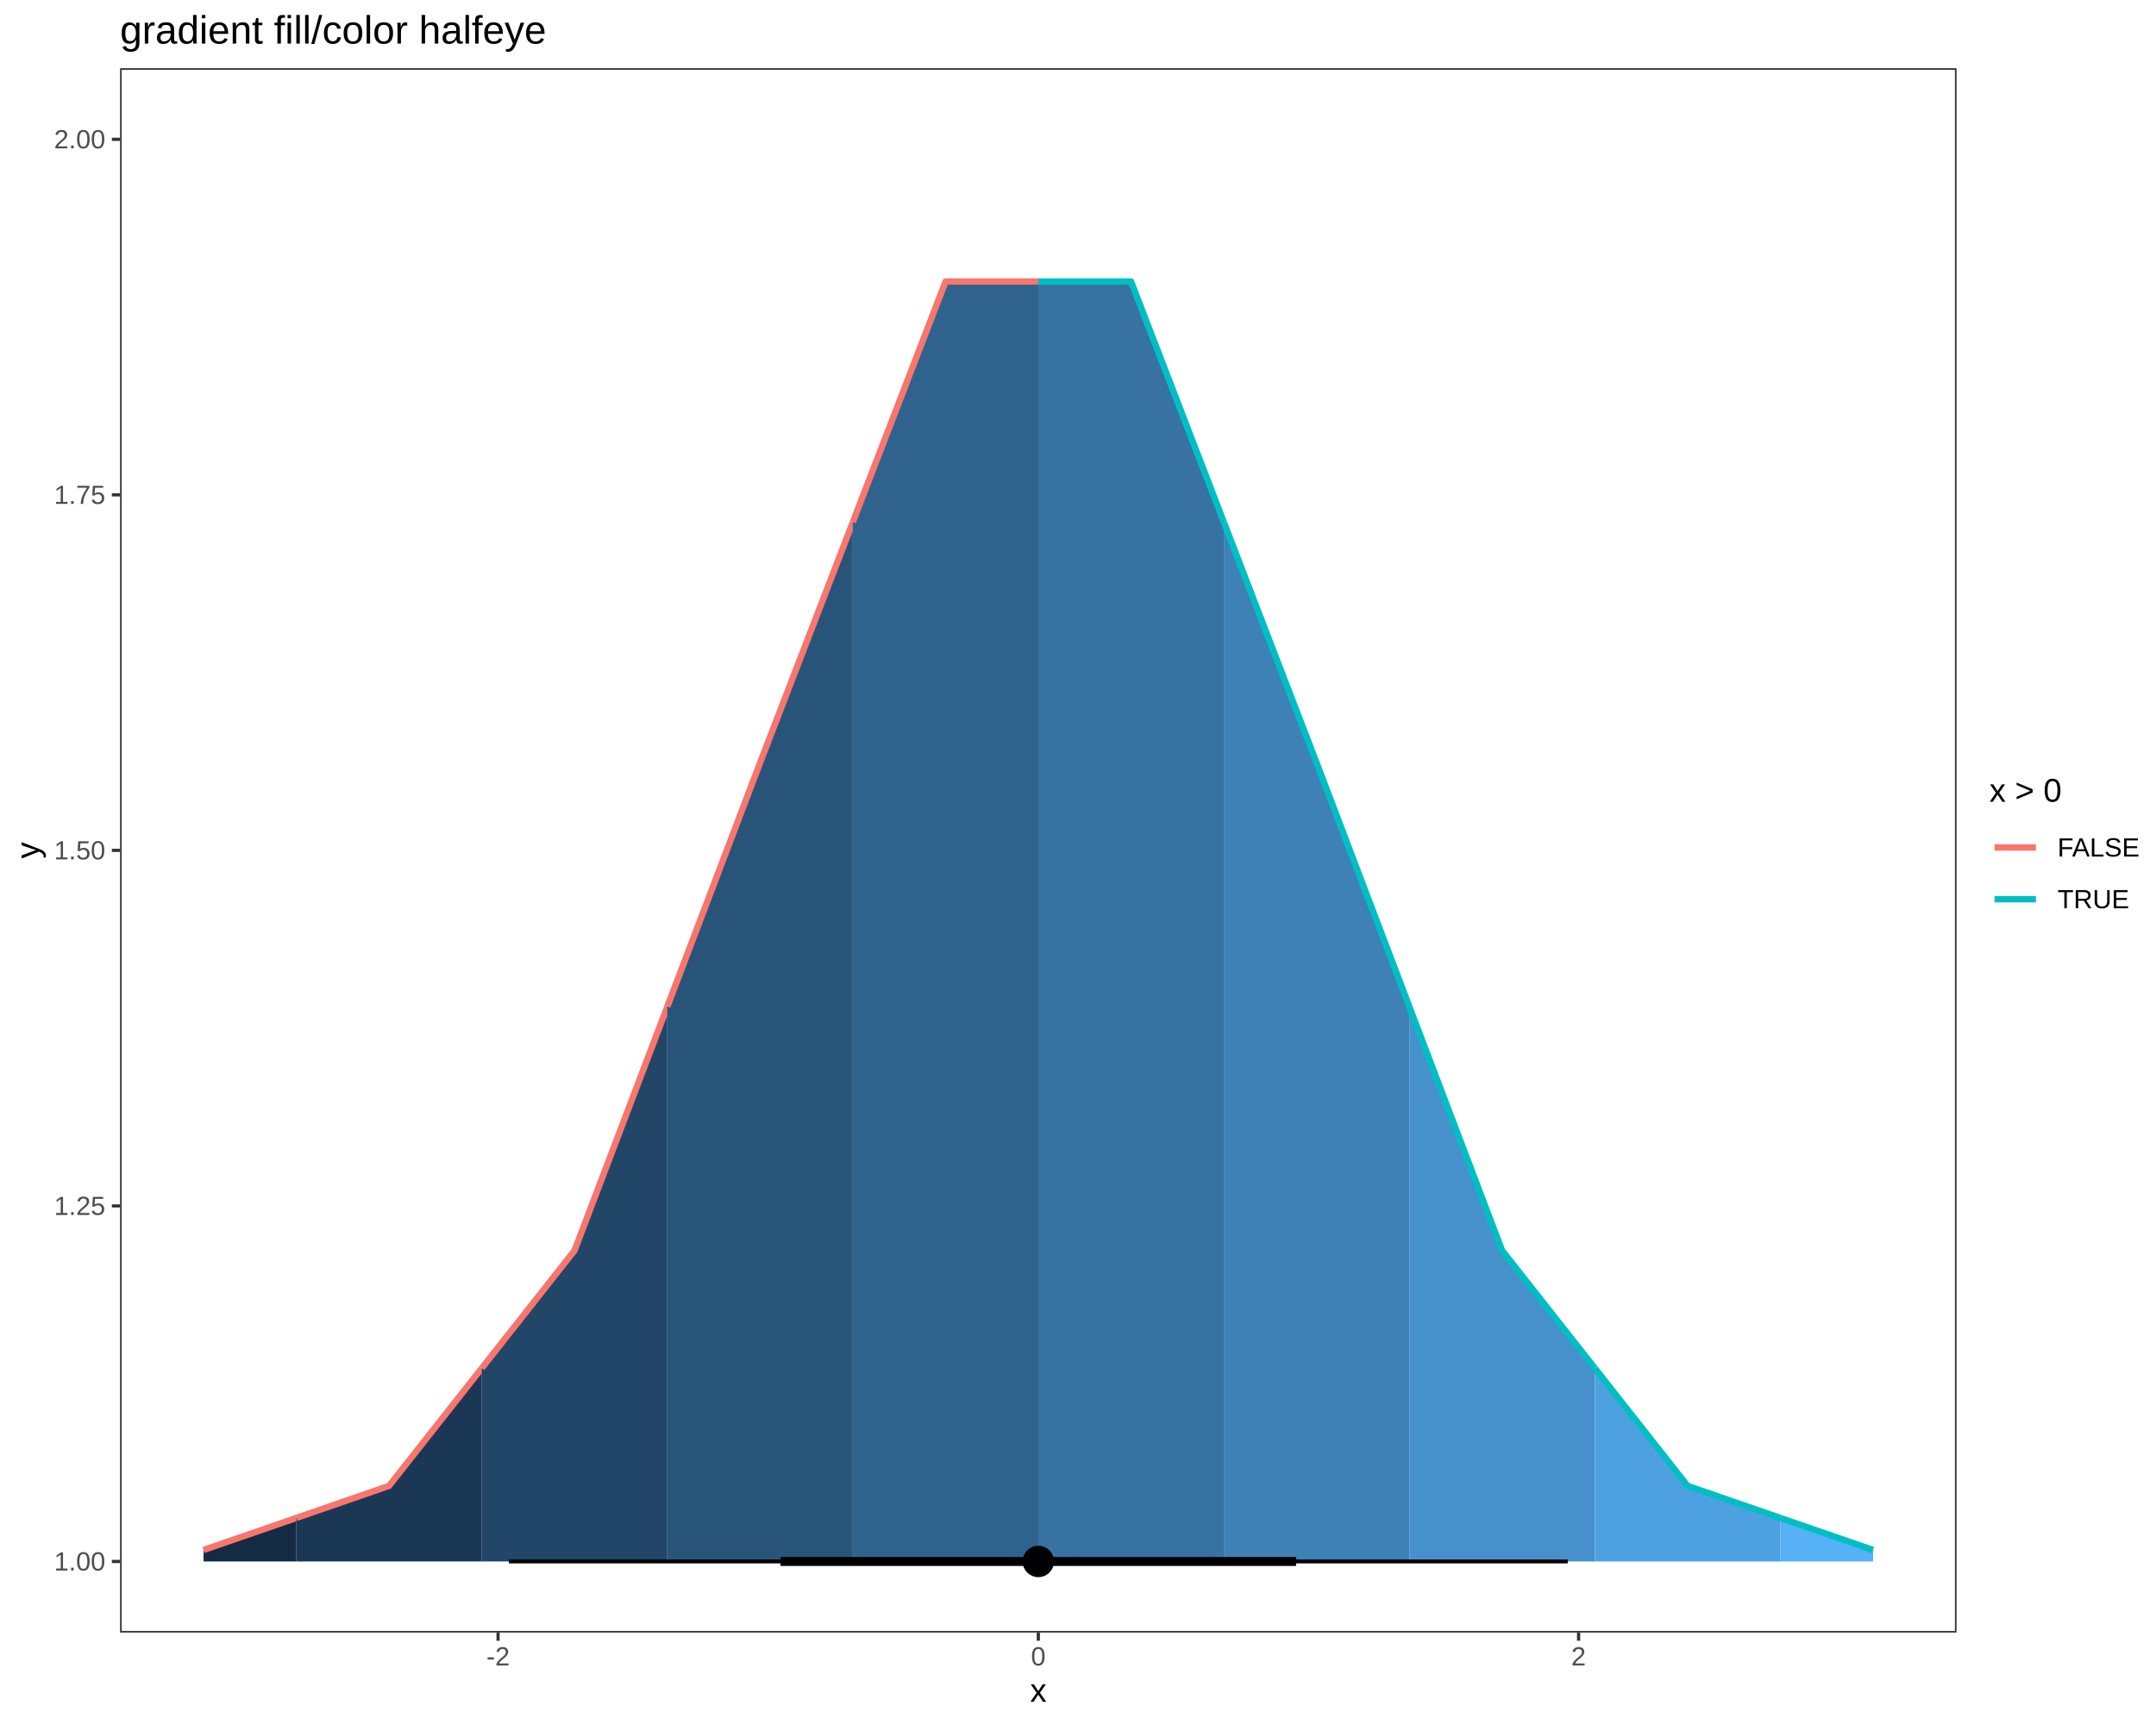
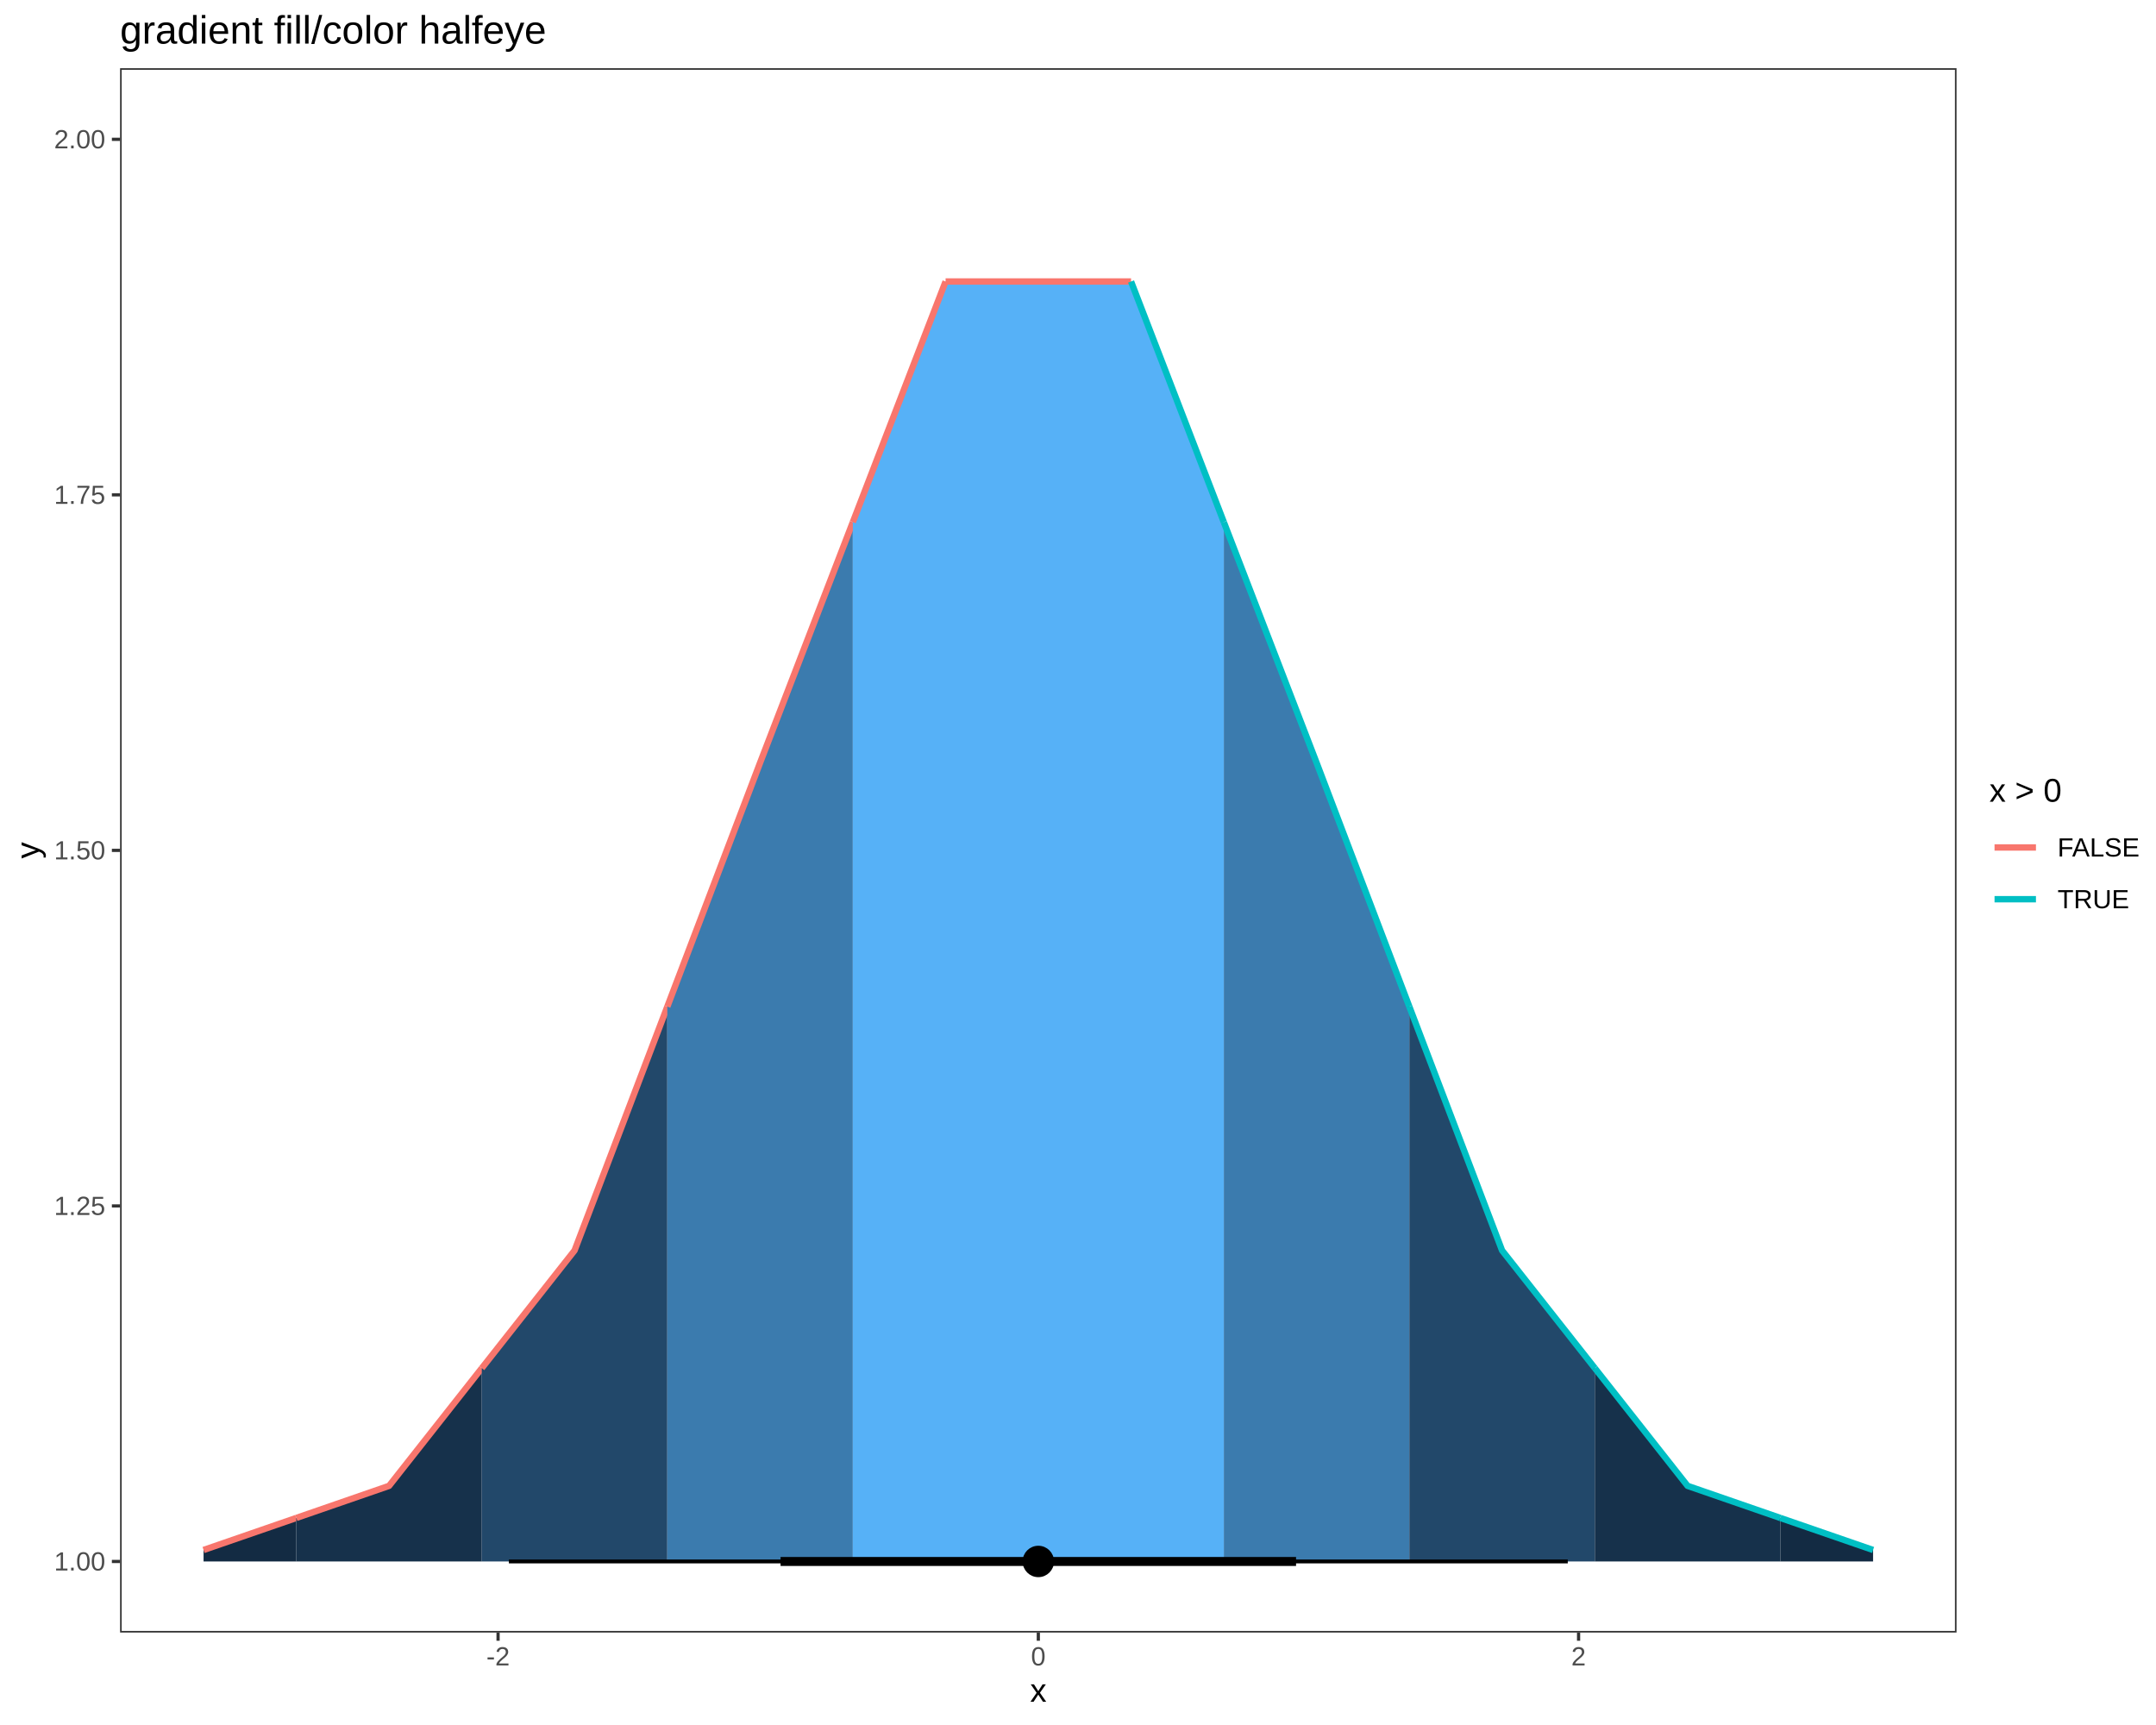
<svg xmlns="http://www.w3.org/2000/svg" viewBox="0 0 720.00 576.00">
  <defs>
    <style type="text/css">
    line, polyline, polygon, path, rect, circle {
      fill: none;
      stroke: #000000;
      stroke-linecap: round;
      stroke-linejoin: round;
      stroke-miterlimit: 10.00;
    }
  </style>
  </defs>
  <rect width="100%" height="100%" style="stroke: none; fill: #FFFFFF;" />
  <rect x="0.00" y="0.00" width="720.00" height="576.00" style="stroke-width: 1.07; stroke: #FFFFFF; fill: #FFFFFF;" />
  <defs>
    <clipPath id="cpNDAuMTB8NjUzLjQwfDU0NS4xM3wyMi43Nw==">
      <rect x="40.10" y="22.77" width="613.29" height="522.36" />
    </clipPath>
  </defs>
  <rect x="40.10" y="22.77" width="613.29" height="522.36" style="stroke-width: 1.07; stroke: none; fill: #FFFFFF;" clip-path="url(#cpNDAuMTB8NjUzLjQwfDU0NS4xM3wyMi43Nw==)" />
  <polygon points="67.98,517.56 98.96,506.86 98.96,521.39 67.98,521.39 " style="stroke-width: 2.13; stroke: none; fill: #132B43;" clip-path="url(#cpNDAuMTB8NjUzLjQwfDU0NS4xM3wyMi43Nw==)" />
  <polyline points="67.98,517.56 98.96,506.86 " style="stroke-width: 2.13; stroke: #F8766D; stroke-linecap: butt;" clip-path="url(#cpNDAuMTB8NjUzLjQwfDU0NS4xM3wyMi43Nw==)" />
-   <polygon points="98.96,506.86 129.93,496.15 160.90,456.85 160.90,521.39 129.93,521.39 98.96,521.39 " style="stroke-width: 2.13; stroke: none; fill: #1A3855;" clip-path="url(#cpNDAuMTB8NjUzLjQwfDU0NS4xM3wyMi43Nw==)" />
+   <polygon points="98.96,506.86 129.93,496.15 160.90,456.85 160.90,521.39 129.93,521.39 98.96,521.39 " style="stroke-width: 2.13; stroke: none; fill: #16314B;" clip-path="url(#cpNDAuMTB8NjUzLjQwfDU0NS4xM3wyMi43Nw==)" />
  <polyline points="98.96,506.86 129.93,496.15 160.90,456.85 " style="stroke-width: 2.13; stroke: #F8766D; stroke-linecap: butt;" clip-path="url(#cpNDAuMTB8NjUzLjQwfDU0NS4xM3wyMi43Nw==)" />
-   <polygon points="160.90,456.85 191.88,417.54 222.85,336.12 222.85,521.39 191.88,521.39 160.90,521.39 " style="stroke-width: 2.13; stroke: none; fill: #214667;" clip-path="url(#cpNDAuMTB8NjUzLjQwfDU0NS4xM3wyMi43Nw==)" />
+   <polygon points="160.90,456.85 191.88,417.54 222.85,336.12 222.85,521.39 191.88,521.39 160.90,521.39 " style="stroke-width: 2.13; stroke: none; fill: #22486A;" clip-path="url(#cpNDAuMTB8NjUzLjQwfDU0NS4xM3wyMi43Nw==)" />
  <polyline points="160.90,456.85 191.88,417.54 222.85,336.12 " style="stroke-width: 2.13; stroke: #F8766D; stroke-linecap: butt;" clip-path="url(#cpNDAuMTB8NjUzLjQwfDU0NS4xM3wyMi43Nw==)" />
-   <polygon points="222.85,336.12 253.83,254.69 284.80,174.35 284.80,521.39 253.83,521.39 222.85,521.39 " style="stroke-width: 2.13; stroke: none; fill: #28547A;" clip-path="url(#cpNDAuMTB8NjUzLjQwfDU0NS4xM3wyMi43Nw==)" />
+   <polygon points="222.85,336.12 253.83,254.69 284.80,174.35 284.80,521.39 253.83,521.39 222.85,521.39 " style="stroke-width: 2.13; stroke: none; fill: #3B7BAE;" clip-path="url(#cpNDAuMTB8NjUzLjQwfDU0NS4xM3wyMi43Nw==)" />
  <polyline points="222.85,336.12 253.83,254.69 284.80,174.35 " style="stroke-width: 2.13; stroke: #F8766D; stroke-linecap: butt;" clip-path="url(#cpNDAuMTB8NjUzLjQwfDU0NS4xM3wyMi43Nw==)" />
-   <polygon points="284.80,174.35 315.78,94.00 346.75,94.00 346.75,521.39 315.78,521.39 284.80,521.39 " style="stroke-width: 2.13; stroke: none; fill: #2F638E;" clip-path="url(#cpNDAuMTB8NjUzLjQwfDU0NS4xM3wyMi43Nw==)" />
-   <polyline points="284.80,174.35 315.78,94.00 346.75,94.00 " style="stroke-width: 2.13; stroke: #F8766D; stroke-linecap: butt;" clip-path="url(#cpNDAuMTB8NjUzLjQwfDU0NS4xM3wyMi43Nw==)" />
-   <polygon points="346.75,94.00 377.72,94.00 408.70,174.35 408.70,521.39 377.72,521.39 346.75,521.39 " style="stroke-width: 2.13; stroke: none; fill: #3772A2;" clip-path="url(#cpNDAuMTB8NjUzLjQwfDU0NS4xM3wyMi43Nw==)" />
-   <polyline points="346.75,94.00 377.72,94.00 408.70,174.35 " style="stroke-width: 2.13; stroke: #00BFC4; stroke-linecap: butt;" clip-path="url(#cpNDAuMTB8NjUzLjQwfDU0NS4xM3wyMi43Nw==)" />
-   <polygon points="408.70,174.35 439.67,254.69 470.65,336.12 470.65,521.39 439.67,521.39 408.70,521.39 " style="stroke-width: 2.13; stroke: none; fill: #3E81B7;" clip-path="url(#cpNDAuMTB8NjUzLjQwfDU0NS4xM3wyMi43Nw==)" />
+   <polygon points="284.80,174.35 315.78,94.00 377.72,94.00 408.70,174.35 408.70,521.39 377.72,521.39 315.78,521.39 284.80,521.39 " style="stroke-width: 2.13; stroke: none; fill: #56B1F7;" clip-path="url(#cpNDAuMTB8NjUzLjQwfDU0NS4xM3wyMi43Nw==)" />
+   <line x1="284.80" y1="174.35" x2="315.78" y2="94.00" style="stroke-width: 2.13; stroke: #F8766D; stroke-linecap: butt;" clip-path="url(#cpNDAuMTB8NjUzLjQwfDU0NS4xM3wyMi43Nw==)" />
+   <line x1="315.78" y1="94.00" x2="377.72" y2="94.00" style="stroke-width: 2.13; stroke: #F8766D; stroke-linecap: butt;" clip-path="url(#cpNDAuMTB8NjUzLjQwfDU0NS4xM3wyMi43Nw==)" />
+   <line x1="377.72" y1="94.00" x2="408.70" y2="174.35" style="stroke-width: 2.13; stroke: #00BFC4; stroke-linecap: butt;" clip-path="url(#cpNDAuMTB8NjUzLjQwfDU0NS4xM3wyMi43Nw==)" />
+   <polygon points="408.70,174.35 439.67,254.69 470.65,336.12 470.65,521.39 439.67,521.39 408.70,521.39 " style="stroke-width: 2.13; stroke: none; fill: #3B7BAE;" clip-path="url(#cpNDAuMTB8NjUzLjQwfDU0NS4xM3wyMi43Nw==)" />
  <polyline points="408.70,174.35 439.67,254.69 470.65,336.12 " style="stroke-width: 2.13; stroke: #00BFC4; stroke-linecap: butt;" clip-path="url(#cpNDAuMTB8NjUzLjQwfDU0NS4xM3wyMi43Nw==)" />
-   <polygon points="470.65,336.12 501.62,417.54 532.60,456.85 532.60,521.39 501.62,521.39 470.65,521.39 " style="stroke-width: 2.13; stroke: none; fill: #4691CC;" clip-path="url(#cpNDAuMTB8NjUzLjQwfDU0NS4xM3wyMi43Nw==)" />
+   <polygon points="470.65,336.12 501.62,417.54 532.60,456.85 532.60,521.39 501.62,521.39 470.65,521.39 " style="stroke-width: 2.13; stroke: none; fill: #22486A;" clip-path="url(#cpNDAuMTB8NjUzLjQwfDU0NS4xM3wyMi43Nw==)" />
  <polyline points="470.65,336.12 501.62,417.54 532.60,456.85 " style="stroke-width: 2.13; stroke: #00BFC4; stroke-linecap: butt;" clip-path="url(#cpNDAuMTB8NjUzLjQwfDU0NS4xM3wyMi43Nw==)" />
-   <polygon points="532.60,456.85 563.57,496.15 594.54,506.86 594.54,521.39 563.57,521.39 532.60,521.39 " style="stroke-width: 2.13; stroke: none; fill: #4EA1E1;" clip-path="url(#cpNDAuMTB8NjUzLjQwfDU0NS4xM3wyMi43Nw==)" />
+   <polygon points="532.60,456.85 563.57,496.15 594.54,506.86 594.54,521.39 563.57,521.39 532.60,521.39 " style="stroke-width: 2.13; stroke: none; fill: #16314B;" clip-path="url(#cpNDAuMTB8NjUzLjQwfDU0NS4xM3wyMi43Nw==)" />
  <polyline points="532.60,456.85 563.57,496.15 594.54,506.86 " style="stroke-width: 2.13; stroke: #00BFC4; stroke-linecap: butt;" clip-path="url(#cpNDAuMTB8NjUzLjQwfDU0NS4xM3wyMi43Nw==)" />
-   <polygon points="594.54,506.86 625.52,517.56 625.52,521.39 594.54,521.39 " style="stroke-width: 2.13; stroke: none; fill: #56B1F7;" clip-path="url(#cpNDAuMTB8NjUzLjQwfDU0NS4xM3wyMi43Nw==)" />
+   <polygon points="594.54,506.86 625.52,517.56 625.52,521.39 594.54,521.39 " style="stroke-width: 2.13; stroke: none; fill: #132B43;" clip-path="url(#cpNDAuMTB8NjUzLjQwfDU0NS4xM3wyMi43Nw==)" />
  <polyline points="594.54,506.86 625.52,517.56 " style="stroke-width: 2.13; stroke: #00BFC4; stroke-linecap: butt;" clip-path="url(#cpNDAuMTB8NjUzLjQwfDU0NS4xM3wyMi43Nw==)" />
  <line x1="169.94" y1="521.39" x2="523.56" y2="521.39" style="stroke-width: 1.28; stroke-linecap: butt;" clip-path="url(#cpNDAuMTB8NjUzLjQwfDU0NS4xM3wyMi43Nw==)" />
  <line x1="260.67" y1="521.39" x2="432.82" y2="521.39" style="stroke-width: 2.99; stroke-linecap: butt;" clip-path="url(#cpNDAuMTB8NjUzLjQwfDU0NS4xM3wyMi43Nw==)" />
  <circle cx="346.75" cy="521.39" r="1.86pt" style="stroke-width: 1.42; fill: #000000;" clip-path="url(#cpNDAuMTB8NjUzLjQwfDU0NS4xM3wyMi43Nw==)" />
  <circle cx="346.75" cy="521.39" r="3.40pt" style="stroke-width: 1.42; fill: #000000;" clip-path="url(#cpNDAuMTB8NjUzLjQwfDU0NS4xM3wyMi43Nw==)" />
  <rect x="40.10" y="22.77" width="613.29" height="522.36" style="stroke-width: 1.07; stroke: #333333;" clip-path="url(#cpNDAuMTB8NjUzLjQwfDU0NS4xM3wyMi43Nw==)" />
  <defs>
    <clipPath id="cpMC4wMHw3MjAuMDB8NTc2LjAwfDAuMDA=">
      <rect x="0.00" y="0.00" width="720.00" height="576.00" />
    </clipPath>
  </defs>
  <g clip-path="url(#cpMC4wMHw3MjAuMDB8NTc2LjAwfDAuMDA=)">
    <text x="18.06" y="524.41" style="font-size: 8.80px; fill: #4D4D4D; font-family: Liberation Sans;" textLength="17.11px" lengthAdjust="spacingAndGlyphs">1.00</text>
  </g>
  <g clip-path="url(#cpMC4wMHw3MjAuMDB8NTc2LjAwfDAuMDA=)">
    <text x="18.06" y="405.69" style="font-size: 8.80px; fill: #4D4D4D; font-family: Liberation Sans;" textLength="17.11px" lengthAdjust="spacingAndGlyphs">1.25</text>
  </g>
  <g clip-path="url(#cpMC4wMHw3MjAuMDB8NTc2LjAwfDAuMDA=)">
    <text x="18.06" y="286.97" style="font-size: 8.80px; fill: #4D4D4D; font-family: Liberation Sans;" textLength="17.11px" lengthAdjust="spacingAndGlyphs">1.50</text>
  </g>
  <g clip-path="url(#cpMC4wMHw3MjAuMDB8NTc2LjAwfDAuMDA=)">
    <text x="18.06" y="168.26" style="font-size: 8.80px; fill: #4D4D4D; font-family: Liberation Sans;" textLength="17.11px" lengthAdjust="spacingAndGlyphs">1.75</text>
  </g>
  <g clip-path="url(#cpMC4wMHw3MjAuMDB8NTc2LjAwfDAuMDA=)">
    <text x="18.06" y="49.54" style="font-size: 8.80px; fill: #4D4D4D; font-family: Liberation Sans;" textLength="17.11px" lengthAdjust="spacingAndGlyphs">2.00</text>
  </g>
  <polyline points="37.36,521.39 40.10,521.39 " style="stroke-width: 1.07; stroke: #333333; stroke-linecap: butt;" clip-path="url(#cpMC4wMHw3MjAuMDB8NTc2LjAwfDAuMDA=)" />
  <polyline points="37.36,402.67 40.10,402.67 " style="stroke-width: 1.07; stroke: #333333; stroke-linecap: butt;" clip-path="url(#cpMC4wMHw3MjAuMDB8NTc2LjAwfDAuMDA=)" />
  <polyline points="37.36,283.95 40.10,283.95 " style="stroke-width: 1.07; stroke: #333333; stroke-linecap: butt;" clip-path="url(#cpMC4wMHw3MjAuMDB8NTc2LjAwfDAuMDA=)" />
  <polyline points="37.36,165.23 40.10,165.23 " style="stroke-width: 1.07; stroke: #333333; stroke-linecap: butt;" clip-path="url(#cpMC4wMHw3MjAuMDB8NTc2LjAwfDAuMDA=)" />
  <polyline points="37.36,46.52 40.10,46.52 " style="stroke-width: 1.07; stroke: #333333; stroke-linecap: butt;" clip-path="url(#cpMC4wMHw3MjAuMDB8NTc2LjAwfDAuMDA=)" />
  <polyline points="166.33,547.87 166.33,545.13 " style="stroke-width: 1.07; stroke: #333333; stroke-linecap: butt;" clip-path="url(#cpMC4wMHw3MjAuMDB8NTc2LjAwfDAuMDA=)" />
  <polyline points="346.75,547.87 346.75,545.13 " style="stroke-width: 1.07; stroke: #333333; stroke-linecap: butt;" clip-path="url(#cpMC4wMHw3MjAuMDB8NTc2LjAwfDAuMDA=)" />
  <polyline points="527.17,547.87 527.17,545.13 " style="stroke-width: 1.07; stroke: #333333; stroke-linecap: butt;" clip-path="url(#cpMC4wMHw3MjAuMDB8NTc2LjAwfDAuMDA=)" />
  <g clip-path="url(#cpMC4wMHw3MjAuMDB8NTc2LjAwfDAuMDA=)">
    <text x="162.42" y="556.11" style="font-size: 8.80px; fill: #4D4D4D; font-family: Liberation Sans;" textLength="7.81px" lengthAdjust="spacingAndGlyphs">-2</text>
  </g>
  <g clip-path="url(#cpMC4wMHw3MjAuMDB8NTc2LjAwfDAuMDA=)">
    <text x="344.30" y="556.11" style="font-size: 8.80px; fill: #4D4D4D; font-family: Liberation Sans;" textLength="4.89px" lengthAdjust="spacingAndGlyphs">0</text>
  </g>
  <g clip-path="url(#cpMC4wMHw3MjAuMDB8NTc2LjAwfDAuMDA=)">
    <text x="524.72" y="556.11" style="font-size: 8.80px; fill: #4D4D4D; font-family: Liberation Sans;" textLength="4.89px" lengthAdjust="spacingAndGlyphs">2</text>
  </g>
  <g clip-path="url(#cpMC4wMHw3MjAuMDB8NTc2LjAwfDAuMDA=)">
    <text x="344.00" y="568.24" style="font-size: 11.00px; font-family: Liberation Sans;" textLength="5.50px" lengthAdjust="spacingAndGlyphs">x</text>
  </g>
  <g clip-path="url(#cpMC4wMHw3MjAuMDB8NTc2LjAwfDAuMDA=)">
    <text transform="translate(13.04,286.70) rotate(-90)" style="font-size: 11.00px; font-family: Liberation Sans;" textLength="5.50px" lengthAdjust="spacingAndGlyphs">y</text>
  </g>
  <rect x="664.35" y="259.01" width="50.17" height="49.88" style="stroke-width: 1.07; stroke: none; fill: #FFFFFF;" clip-path="url(#cpMC4wMHw3MjAuMDB8NTc2LjAwfDAuMDA=)" />
  <g clip-path="url(#cpMC4wMHw3MjAuMDB8NTc2LjAwfDAuMDA=)">
    <text x="664.35" y="267.71" style="font-size: 11.00px; font-family: Liberation Sans;" textLength="24.17px" lengthAdjust="spacingAndGlyphs">x &gt; 0</text>
  </g>
  <rect x="664.35" y="274.33" width="17.28" height="17.28" style="stroke-width: 1.07; stroke: none; fill: #FFFFFF;" clip-path="url(#cpMC4wMHw3MjAuMDB8NTc2LjAwfDAuMDA=)" />
  <line x1="666.08" y1="282.97" x2="679.91" y2="282.97" style="stroke-width: 2.13; stroke: #F8766D; stroke-linecap: butt;" clip-path="url(#cpMC4wMHw3MjAuMDB8NTc2LjAwfDAuMDA=)" />
  <rect x="664.35" y="291.61" width="17.28" height="17.28" style="stroke-width: 1.07; stroke: none; fill: #FFFFFF;" clip-path="url(#cpMC4wMHw3MjAuMDB8NTc2LjAwfDAuMDA=)" />
  <line x1="666.08" y1="300.25" x2="679.91" y2="300.25" style="stroke-width: 2.13; stroke: #00BFC4; stroke-linecap: butt;" clip-path="url(#cpMC4wMHw3MjAuMDB8NTc2LjAwfDAuMDA=)" />
  <g clip-path="url(#cpMC4wMHw3MjAuMDB8NTc2LjAwfDAuMDA=)">
    <text x="687.11" y="286.00" style="font-size: 8.80px; font-family: Liberation Sans;" textLength="27.41px" lengthAdjust="spacingAndGlyphs">FALSE</text>
  </g>
  <g clip-path="url(#cpMC4wMHw3MjAuMDB8NTc2LjAwfDAuMDA=)">
    <text x="687.11" y="303.28" style="font-size: 8.80px; font-family: Liberation Sans;" textLength="23.97px" lengthAdjust="spacingAndGlyphs">TRUE</text>
  </g>
  <g clip-path="url(#cpMC4wMHw3MjAuMDB8NTc2LjAwfDAuMDA=)">
    <text x="40.10" y="14.56" style="font-size: 13.20px; font-family: Liberation Sans;" textLength="142.14px" lengthAdjust="spacingAndGlyphs">gradient fill/color halfeye</text>
  </g>
</svg>
